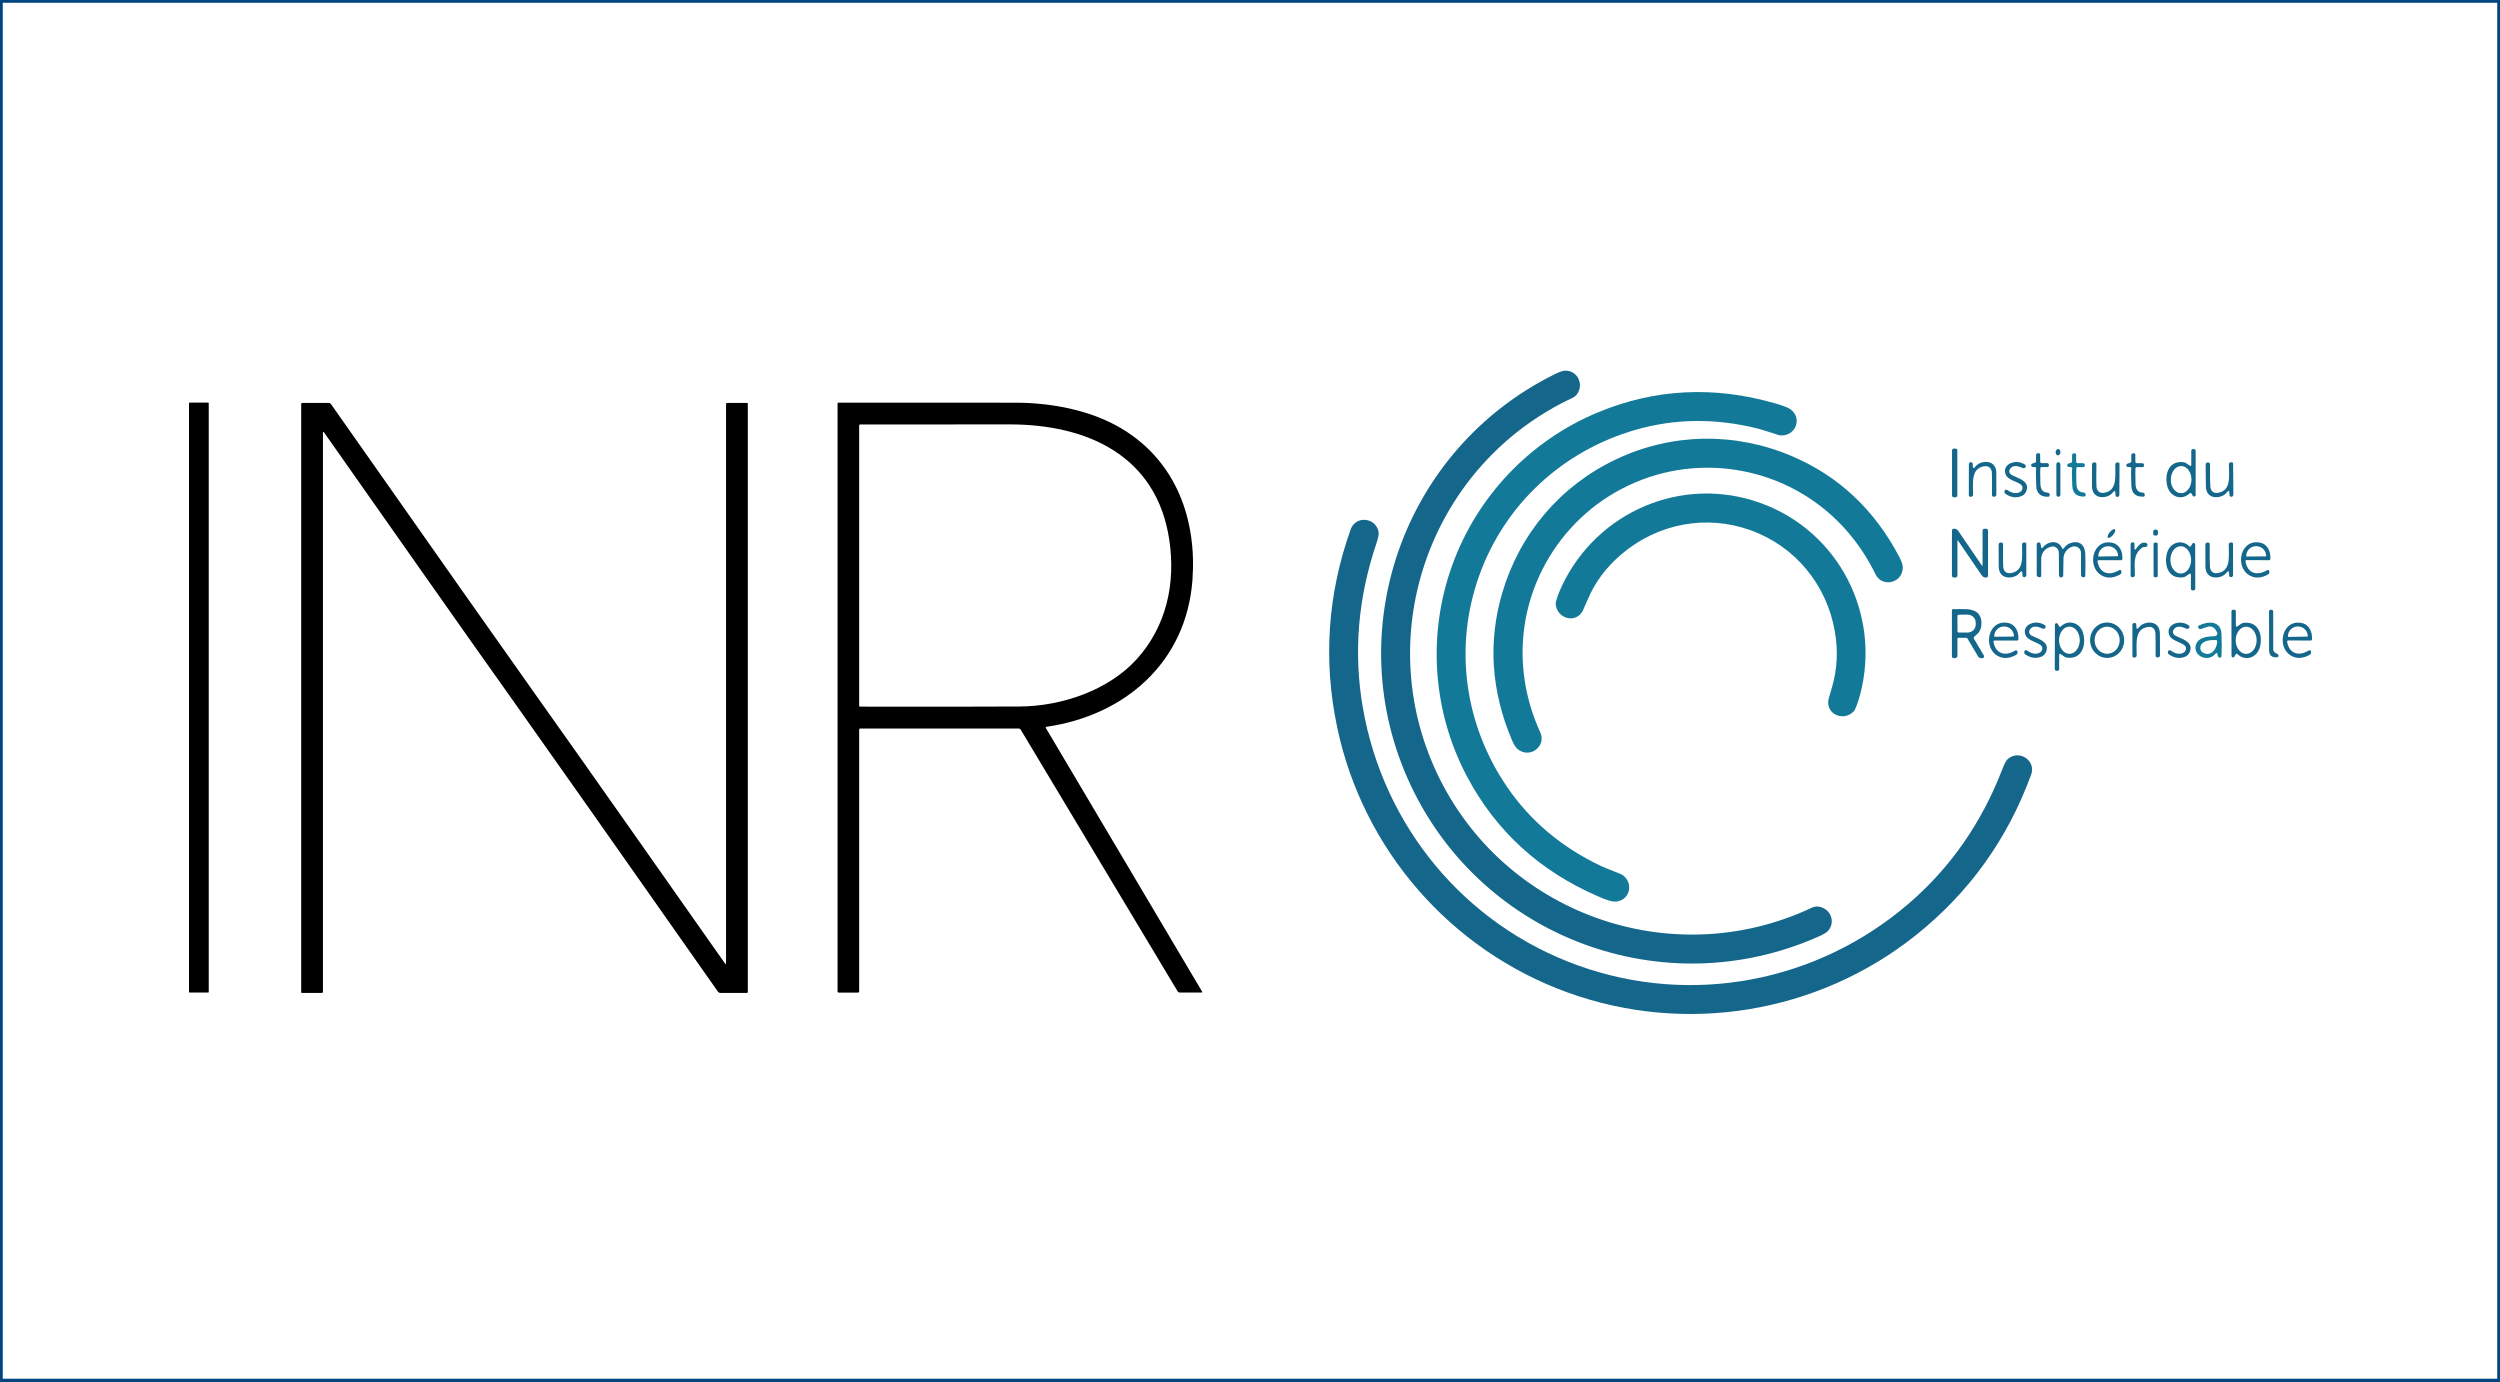
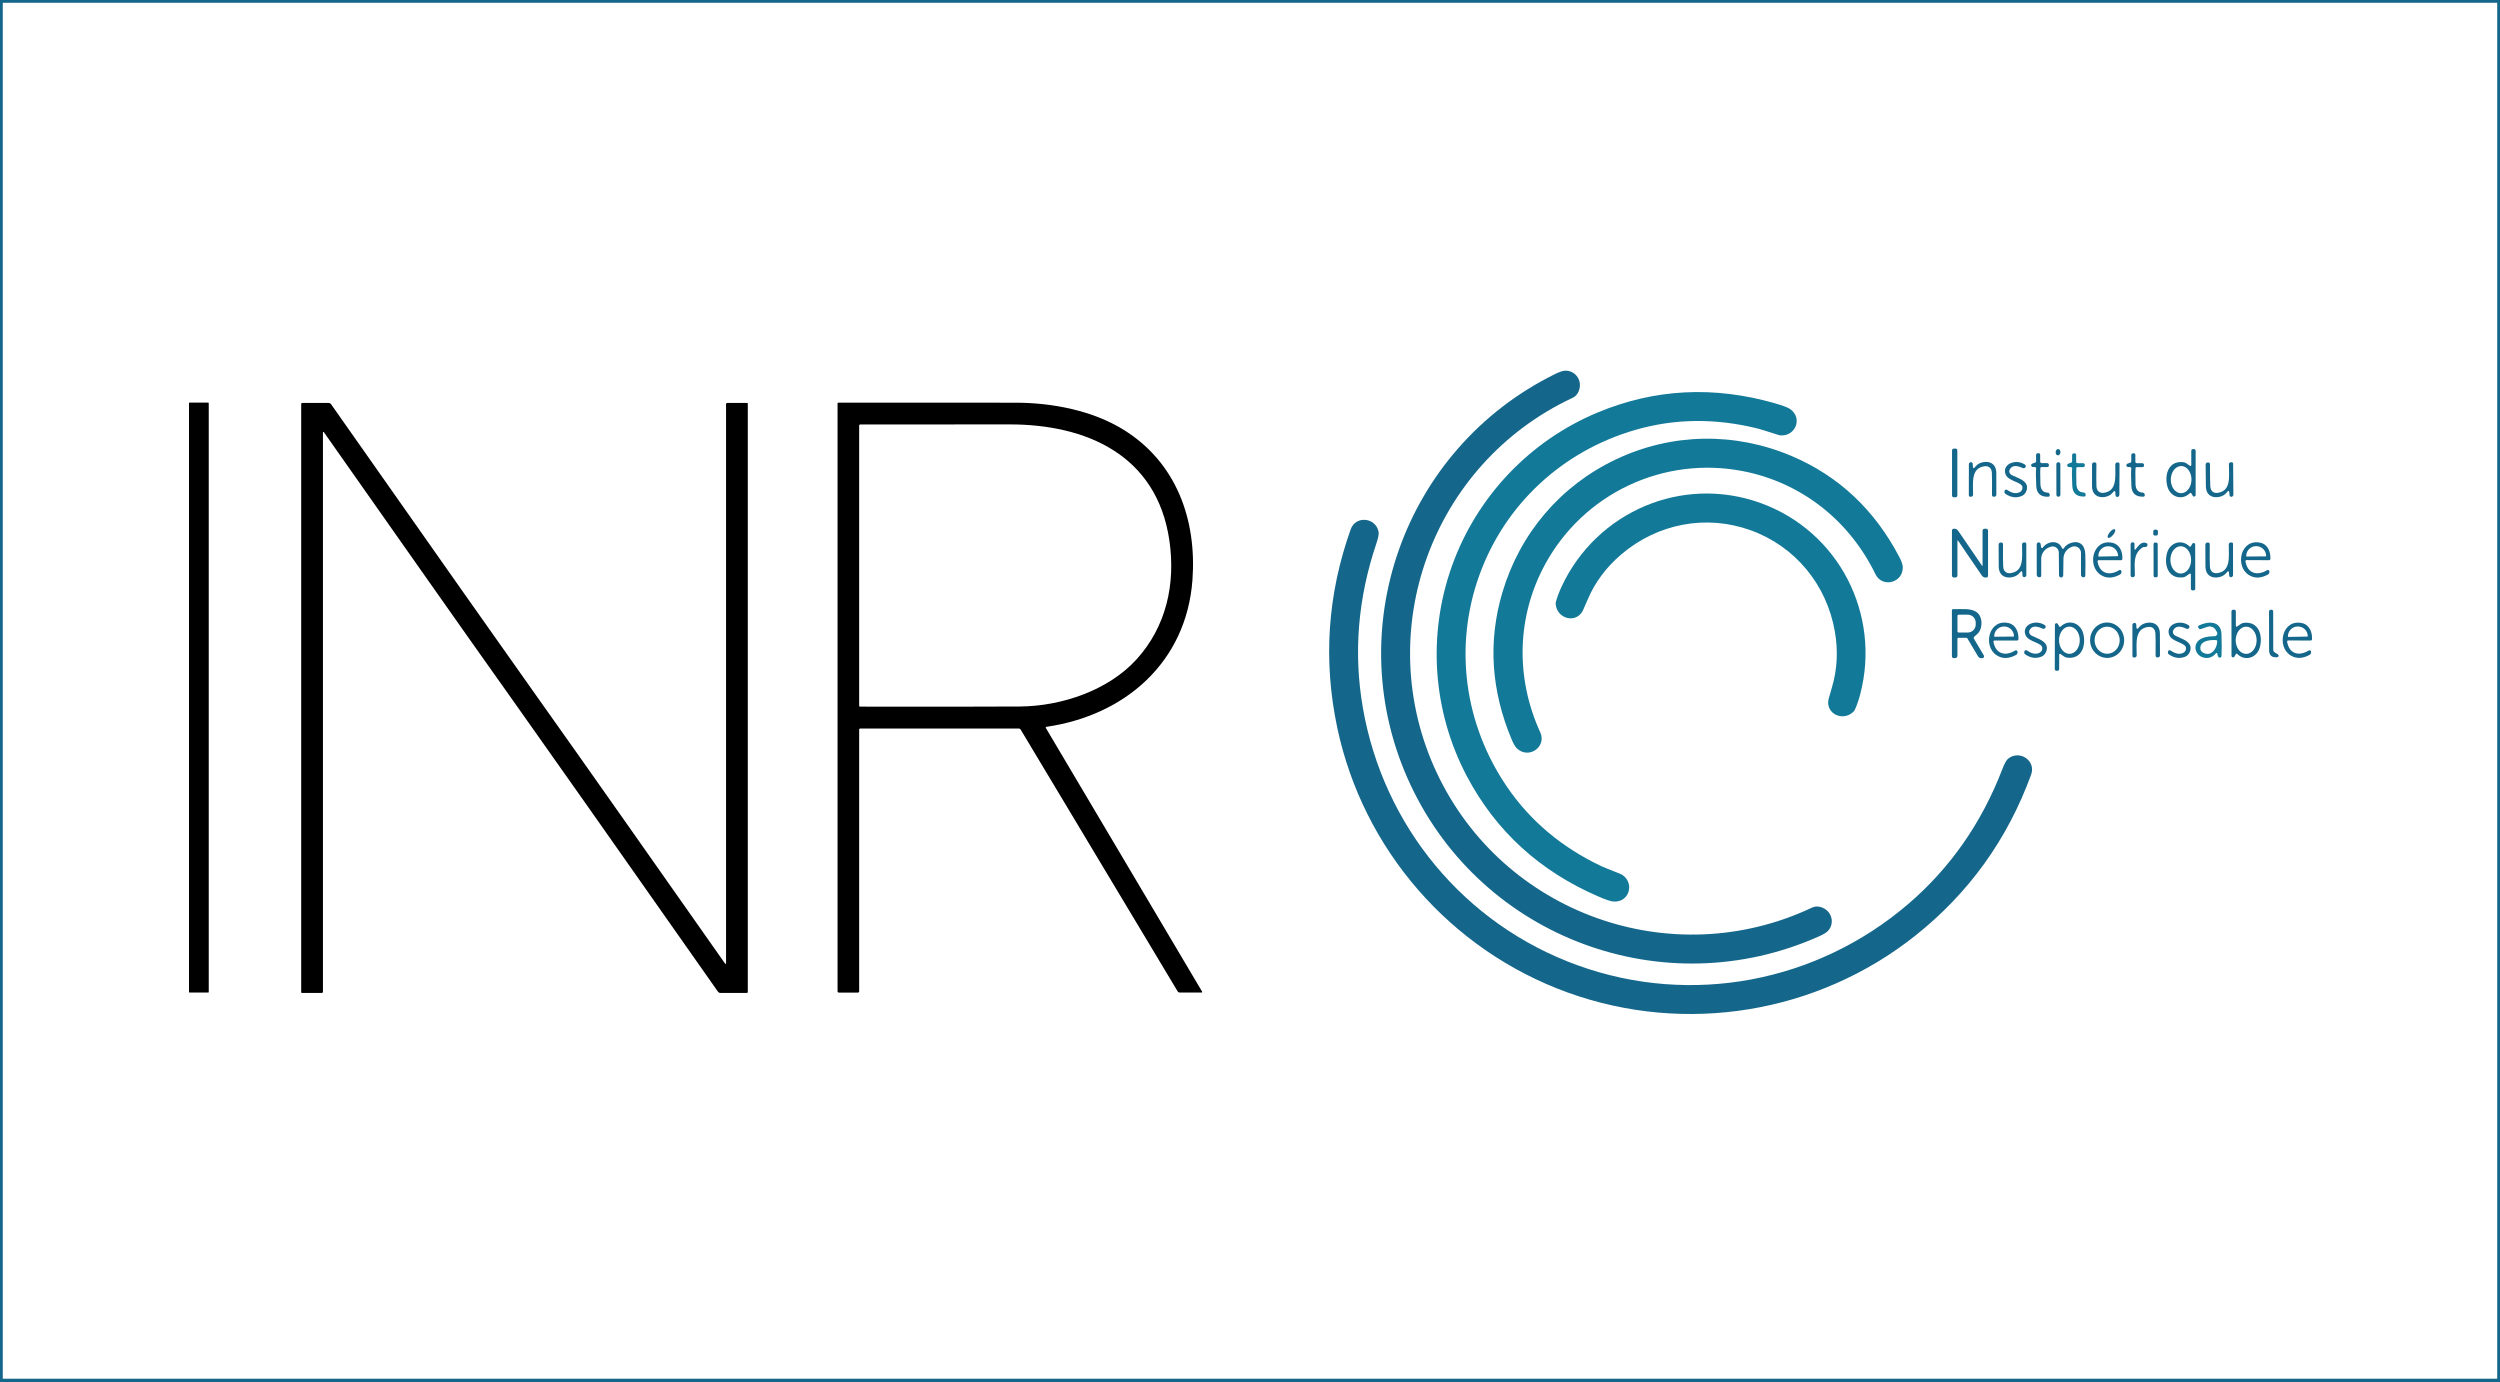
<svg xmlns="http://www.w3.org/2000/svg" version="1.1" viewBox="0.00 0.00 1350.00 746.00">
  <rect width="1350" height="746" fill="#ffffff" />
  <g fill="#14678b">
    <path d="   M 775.85 417.29   C 811.57 493.34 902.52 525.94 978.41 490.15   C 980.42 489.20 982.57 489.31 984.84 490.48   C 989.42 492.83 990.69 498.90 987.04 502.76   C 986.24 503.61 984.67 504.55 982.33 505.60   C 898.62 543.03 800.57 506.61 761.73 423.92   C 722.89 341.23 757.47 242.52 839.73 201.99   C 842.03 200.86 843.76 200.26 844.92 200.18   C 850.22 199.84 854.08 204.69 852.97 209.72   C 852.41 212.21 851.13 213.93 849.11 214.87   C 773.12 250.43 740.13 341.24 775.85 417.29   Z" />
    <rect x="1054.10" y="242.26" width="2.86" height="26.26" rx="0.93" />
    <ellipse cx="0.00" cy="0.00" transform="translate(1111.34,244.19) rotate(-85.9)" rx="1.72" ry="1.29" />
    <path d="   M 1183.29 251.17   L 1183.29 243.41   C 1183.29 242.91 1183.69 242.51 1184.19 242.51   L 1184.75 242.51   C 1185.25 242.51 1185.65 242.91 1185.65 243.41   L 1185.65 267.30   C 1185.65 268.15 1184.52 268.46 1184.09 267.73   L 1183.27 266.36   C 1183.12 266.11 1182.78 266.06 1182.57 266.27   C 1178.37 270.50 1172.03 268.43 1170.44 262.86   C 1168.65 256.57 1170.87 248.62 1178.98 249.58   C 1180.55 249.76 1181.43 250.89 1182.63 251.56   C 1182.93 251.73 1183.29 251.51 1183.29 251.17   Z" />
    <path d="   M 1101.78 252.78   C 1101.69 253.38 1101.71 256.22 1101.82 261.29   C 1101.89 264.36 1103.20 265.94 1105.73 266.03   C 1106.35 266.05 1106.84 266.56 1106.84 267.18   L 1106.84 267.48   C 1106.84 267.88 1106.52 268.21 1106.12 268.23   C 1101.93 268.39 1099.75 266.44 1099.57 262.39   C 1099.34 257.18 1099.32 254.12 1099.52 253.21   C 1099.64 252.68 1099.23 252.18 1098.69 252.18   L 1097.76 252.18   C 1097.30 252.18 1096.90 251.85 1096.83 251.39   C 1096.75 250.93 1097.02 250.49 1097.46 250.34   L 1099.01 249.82   C 1099.29 249.72 1099.48 249.46 1099.48 249.17   L 1099.48 245.70   C 1099.48 245.16 1099.91 244.73 1100.44 244.73   L 1100.89 244.73   C 1101.33 244.73 1101.69 245.09 1101.69 245.53   L 1101.69 249.28   C 1101.69 249.72 1102.05 250.08 1102.49 250.08   L 1105.43 250.08   C 1106.02 250.08 1106.47 250.60 1106.40 251.18   L 1106.35 251.56   C 1106.30 251.94 1105.98 252.23 1105.59 252.23   L 1102.42 252.23   C 1102.10 252.23 1101.83 252.46 1101.78 252.78   Z" />
    <path d="   M 1153.81 252.25   C 1153.49 252.25 1153.21 252.49 1153.17 252.80   C 1153.08 253.40 1153.08 256.22 1153.18 261.28   C 1153.25 264.33 1154.54 265.91 1157.07 266.01   C 1157.68 266.03 1158.17 266.54 1158.17 267.16   L 1158.17 267.46   C 1158.17 267.86 1157.85 268.18 1157.45 268.20   C 1153.28 268.35 1151.11 266.40 1150.94 262.37   C 1150.72 257.17 1150.71 254.12 1150.91 253.22   C 1151.03 252.70 1150.63 252.20 1150.09 252.19   L 1149.16 252.19   C 1148.70 252.19 1148.31 251.86 1148.24 251.40   C 1148.17 250.95 1148.43 250.50 1148.87 250.36   L 1150.42 249.84   C 1150.70 249.75 1150.88 249.49 1150.89 249.20   L 1150.89 245.74   C 1150.90 245.21 1151.33 244.78 1151.85 244.78   L 1152.30 244.78   C 1152.74 244.78 1153.10 245.14 1153.10 245.58   L 1153.09 249.31   C 1153.08 249.75 1153.44 250.11 1153.88 250.11   L 1156.81 250.12   C 1157.40 250.12 1157.85 250.64 1157.77 251.22   L 1157.72 251.60   C 1157.68 251.98 1157.35 252.26 1156.96 252.26   L 1153.81 252.25   Z" />
    <path d="   M 1065.39 252.32   C 1065.42 252.69 1065.86 252.87 1066.14 252.62   C 1066.30 252.49 1066.54 252.22 1066.88 251.80   C 1068.80 249.41 1072.69 248.94 1074.85 249.87   C 1076.94 250.77 1077.99 252.63 1078.01 255.45   C 1078.04 259.62 1078.05 263.51 1078.03 267.14   C 1078.03 267.75 1077.53 268.24 1076.92 268.23   L 1076.57 268.23   C 1076.07 268.23 1075.67 267.81 1075.67 267.31   C 1075.74 261.18 1075.71 257.15 1075.60 255.21   C 1075.46 252.96 1074.06 251.46 1071.68 251.77   C 1064.29 252.74 1065.44 260.41 1065.46 267.14   C 1065.46 267.75 1064.96 268.25 1064.35 268.24   L 1063.92 268.24   C 1063.50 268.23 1063.16 267.89 1063.17 267.47   L 1063.19 250.71   C 1063.19 250.13 1063.63 249.65 1064.20 249.58   L 1064.24 249.57   C 1064.76 249.53 1065.22 249.92 1065.26 250.44   L 1065.39 252.32   Z" />
    <path d="   M 1083.77 264.52   C 1085.83 265.90 1088.07 266.90 1090.49 265.86   C 1091.57 265.40 1092.24 264.30 1092.14 263.13   C 1091.89 260.22 1084.76 260.04 1083.10 256.35   C 1081.75 253.34 1083.57 250.59 1086.75 249.77   C 1089.06 249.17 1091.29 249.53 1093.44 250.85   C 1093.93 251.15 1094.08 251.80 1093.77 252.29   L 1093.75 252.31   C 1093.42 252.81 1092.78 252.99 1092.24 252.74   C 1088.64 251.03 1086.28 251.36 1085.17 253.72   C 1084.69 254.73 1085.26 256.01 1086.43 256.57   C 1089.50 258.05 1092.28 258.83 1093.87 260.92   C 1095.58 263.15 1094.13 266.78 1091.92 267.76   C 1088.93 269.07 1085.94 268.71 1082.95 266.68   C 1082.48 266.36 1082.27 265.78 1082.43 265.23   L 1082.50 264.99   C 1082.66 264.45 1083.30 264.21 1083.77 264.52   Z" />
    <rect x="-1.08" y="-9.32" transform="translate(1111.52,258.92) rotate(-0.1)" width="2.16" height="18.64" rx="1.05" />
    <path d="   M 1142.26 265.60   C 1142.23 265.23 1141.79 265.05 1141.52 265.29   C 1141.36 265.43 1141.11 265.70 1140.78 266.11   C 1138.85 268.49 1134.97 268.95 1132.81 268.01   C 1130.74 267.10 1129.70 265.24 1129.69 262.43   C 1129.67 258.27 1129.67 254.38 1129.70 250.76   C 1129.71 250.15 1130.21 249.67 1130.82 249.68   L 1131.17 249.68   C 1131.67 249.69 1132.07 250.10 1132.06 250.60   C 1131.97 256.72 1131.98 260.74 1132.09 262.68   C 1132.22 264.93 1133.61 266.42 1135.98 266.12   C 1143.36 265.19 1142.24 257.52 1142.25 250.81   C 1142.25 250.20 1142.75 249.71 1143.36 249.72   L 1143.79 249.72   C 1144.21 249.73 1144.55 250.07 1144.54 250.49   L 1144.46 267.21   C 1144.45 267.79 1144.02 268.27 1143.44 268.34   L 1143.40 268.34   C 1142.88 268.39 1142.42 268.00 1142.39 267.47   L 1142.26 265.60   Z" />
    <path d="   M 1203.05 265.24   C 1202.90 265.37 1202.65 265.65 1202.32 266.07   C 1200.42 268.47 1196.54 268.98 1194.37 268.07   C 1192.28 267.19 1191.22 265.34 1191.17 262.52   C 1191.10 258.36 1191.05 254.47 1191.04 250.84   C 1191.04 250.23 1191.53 249.74 1192.14 249.74   L 1192.49 249.74   C 1192.99 249.74 1193.40 250.15 1193.40 250.65   C 1193.39 256.78 1193.45 260.81 1193.58 262.74   C 1193.74 264.99 1195.15 266.47 1197.52 266.14   C 1204.90 265.11 1203.68 257.45 1203.60 250.73   C 1203.59 250.12 1204.09 249.62 1204.70 249.62   L 1205.13 249.62   C 1205.55 249.62 1205.89 249.96 1205.89 250.38   L 1206.02 267.12   C 1206.02 267.70 1205.59 268.19 1205.02 268.26   L 1204.98 268.27   C 1204.46 268.32 1203.99 267.93 1203.95 267.41   L 1203.80 265.54   C 1203.77 265.17 1203.33 264.99 1203.05 265.24   Z" />
    <path d="   M 852.08 521.32   C 913.45 543.44 981.07 530.37 1030.29 488.29   C 1053.10 468.78 1070.10 444.42 1081.31 415.21   C 1082.44 412.28 1083.46 410.45 1084.37 409.71   C 1090.57 404.68 1099.55 410.81 1096.82 418.28   C 1084.03 453.32 1063.13 482.35 1034.12 505.36   C 981.44 547.14 910.39 558.97 846.77 536.03   C 783.16 513.10 735.99 458.65 722.10 392.87   C 714.45 356.64 716.87 320.96 729.38 285.81   C 732.05 278.32 742.87 279.33 744.44 287.16   C 744.67 288.31 744.28 290.38 743.28 293.35   C 733.27 322.99 730.82 352.60 735.94 382.17   C 746.98 445.98 790.71 499.19 852.08 521.32   Z" />
    <path d="   M 1065.11 297.89   C 1067.65 301.66 1069.37 304.20 1070.29 305.50   C 1070.38 305.63 1070.58 305.57 1070.58 305.41   L 1070.58 286.58   C 1070.58 286.00 1071.05 285.53 1071.64 285.53   L 1072.50 285.53   C 1073.07 285.53 1073.54 286.00 1073.54 286.57   L 1073.54 310.89   C 1073.54 311.40 1073.15 311.82 1072.64 311.87   C 1071.59 311.96 1070.78 311.61 1070.21 310.80   C 1067.94 307.56 1065.36 303.79 1062.48 299.50   C 1059.94 295.72 1058.22 293.19 1057.31 291.88   C 1057.22 291.75 1057.01 291.81 1057.01 291.97   L 1057.01 310.80   C 1057.01 311.38 1056.54 311.85 1055.95 311.85   L 1055.09 311.85   C 1054.52 311.85 1054.05 311.39 1054.05 310.81   L 1054.05 286.49   C 1054.05 285.98 1054.44 285.56 1054.95 285.51   C 1056.01 285.42 1056.81 285.77 1057.38 286.58   C 1059.65 289.83 1062.23 293.60 1065.11 297.89   Z" />
    <ellipse cx="0.00" cy="0.00" transform="translate(1140.18,288.11) rotate(-50.4)" rx="2.94" ry="1.15" />
    <rect x="-1.26" y="-1.59" transform="translate(1164.02,287.61) rotate(0.9)" width="2.52" height="3.18" rx="0.89" />
    <path d="   M 1100.03 293.33   C 1100.56 292.61 1101.68 292.78 1101.90 293.62   C 1102.03 294.12 1102.13 294.74 1102.19 295.48   C 1102.22 295.95 1102.82 296.12 1103.09 295.74   C 1105.71 292.05 1111.69 291.41 1113.52 296.07   C 1113.67 296.45 1114.18 296.50 1114.40 296.16   C 1115.34 294.75 1116.54 293.80 1117.99 293.29   C 1123.02 291.53 1125.90 294.38 1126.06 299.26   C 1126.19 302.85 1126.19 306.73 1126.06 310.89   C 1126.04 311.47 1125.49 311.88 1124.93 311.73   L 1124.65 311.66   C 1124.11 311.52 1123.74 311.04 1123.74 310.49   L 1123.74 298.58   C 1123.74 296.07 1121.22 294.35 1118.89 295.26   L 1118.61 295.37   C 1116.03 296.37 1114.31 298.84 1114.27 301.60   L 1114.14 310.68   C 1114.13 311.30 1113.64 311.81 1113.02 311.84   L 1112.96 311.84   C 1112.35 311.81 1111.88 311.30 1111.87 310.69   L 1111.76 298.36   C 1111.74 296.02 1109.36 294.43 1107.19 295.32   L 1106.53 295.57   C 1103.96 296.56 1102.26 299.02 1102.26 301.77   L 1102.26 310.87   C 1102.26 311.37 1101.83 311.76 1101.34 311.71   L 1100.99 311.68   C 1100.34 311.62 1099.84 311.07 1099.84 310.42   C 1099.83 301.87 1099.83 296.40 1099.83 294.02   C 1099.83 293.74 1099.90 293.51 1100.03 293.33   Z" />
    <path d="   M 1133.25 302.50   C 1132.89 302.50 1132.61 302.82 1132.67 303.18   C 1133.80 309.83 1139.12 311.10 1144.34 307.89   C 1144.88 307.56 1145.58 307.95 1145.58 308.59   L 1145.58 308.92   C 1145.58 309.47 1145.28 309.98 1144.80 310.25   C 1140.98 312.35 1137.55 312.43 1134.50 310.52   C 1126.75 305.65 1130.11 290.64 1140.84 293.15   C 1144.78 294.08 1146.30 298.19 1146.09 301.85   C 1146.07 302.23 1145.76 302.53 1145.37 302.52   L 1133.25 302.50   Z" />
    <path d="   M 1152.62 296.51   C 1152.62 296.79 1152.97 296.92 1153.15 296.70   C 1154.90 294.56 1156.26 292.39 1158.85 293.17   C 1159.39 293.33 1159.73 293.87 1159.64 294.42   C 1159.56 294.98 1159.08 295.39 1158.52 295.39   L 1157.81 295.39   C 1157.46 295.39 1157.12 295.50 1156.83 295.71   C 1151.62 299.44 1152.85 304.61 1152.84 310.59   C 1152.84 311.19 1152.36 311.67 1151.76 311.67   L 1151.43 311.67   C 1150.94 311.67 1150.54 311.27 1150.54 310.78   L 1150.54 293.86   C 1150.54 293.30 1150.99 292.85 1151.55 292.85   L 1151.82 292.85   C 1152.26 292.85 1152.62 293.21 1152.62 293.65   L 1152.62 296.51   Z" />
    <path d="   M 1182.41 309.79   C 1181.21 310.46 1180.34 311.59 1178.77 311.77   C 1170.67 312.74 1168.44 304.81 1170.22 298.52   C 1171.80 292.96 1178.13 290.88 1182.33 295.10   C 1182.53 295.30 1182.88 295.26 1183.03 295.01   L 1183.84 293.64   C 1184.27 292.90 1185.40 293.21 1185.40 294.06   L 1185.44 317.92   C 1185.44 318.41 1185.04 318.82 1184.54 318.82   L 1183.98 318.82   C 1183.49 318.82 1183.08 318.42 1183.08 317.92   L 1183.07 310.17   C 1183.07 309.83 1182.70 309.62 1182.41 309.79   Z" />
    <path d="   M 1213.13 302.45   C 1212.77 302.45 1212.49 302.78 1212.55 303.14   C 1213.67 309.80 1218.99 311.09 1224.23 307.89   C 1224.78 307.56 1225.48 307.95 1225.48 308.59   L 1225.47 308.92   C 1225.47 309.47 1225.17 309.98 1224.69 310.25   C 1220.86 312.34 1217.42 312.42 1214.37 310.49   C 1206.61 305.59 1210.02 290.57 1220.76 293.11   C 1224.71 294.04 1226.22 298.17 1226.01 301.84   C 1225.99 302.21 1225.67 302.51 1225.28 302.51   L 1213.13 302.45   Z" />
    <path d="   M 1092.00 308.92   C 1091.97 308.55 1091.52 308.37 1091.25 308.62   C 1091.09 308.75 1090.84 309.03 1090.51 309.45   C 1088.58 311.85 1084.67 312.34 1082.49 311.41   C 1080.40 310.51 1079.34 308.64 1079.31 305.80   C 1079.27 301.62 1079.25 297.70 1079.26 294.05   C 1079.26 293.44 1079.76 292.95 1080.37 292.95   L 1080.73 292.96   C 1081.23 292.96 1081.64 293.37 1081.64 293.88   C 1081.58 300.04 1081.61 304.09 1081.74 306.04   C 1081.88 308.30 1083.29 309.80 1085.68 309.49   C 1093.11 308.50 1091.93 300.79 1091.90 294.03   C 1091.89 293.41 1092.39 292.91 1093.01 292.92   L 1093.44 292.92   C 1093.86 292.92 1094.20 293.27 1094.20 293.69   L 1094.22 310.53   C 1094.22 311.11 1093.78 311.60 1093.21 311.67   L 1093.17 311.68   C 1092.64 311.72 1092.18 311.33 1092.14 310.81   L 1092.00 308.92   Z" />
    <rect x="-1.12" y="-9.36" transform="translate(1164.05,302.37) rotate(-0.1)" width="2.24" height="18.72" rx="0.77" />
    <path d="   M 1203.62 308.94   C 1203.59 308.56 1203.15 308.38 1202.87 308.63   C 1202.72 308.76 1202.47 309.04 1202.13 309.46   C 1200.20 311.86 1196.30 312.34 1194.12 311.41   C 1192.03 310.51 1190.97 308.65 1190.94 305.81   C 1190.90 301.62 1190.88 297.71 1190.89 294.06   C 1190.90 293.45 1191.40 292.96 1192.01 292.96   L 1192.36 292.96   C 1192.87 292.97 1193.27 293.38 1193.27 293.88   C 1193.21 300.05 1193.24 304.10 1193.36 306.05   C 1193.51 308.31 1194.92 309.81 1197.30 309.49   C 1204.73 308.51 1203.56 300.80 1203.53 294.04   C 1203.53 293.42 1204.03 292.92 1204.64 292.93   L 1205.08 292.93   C 1205.50 292.93 1205.84 293.28 1205.83 293.70   L 1205.85 310.54   C 1205.84 311.13 1205.41 311.62 1204.83 311.68   L 1204.79 311.69   C 1204.27 311.74 1203.80 311.34 1203.76 310.82   L 1203.62 308.94   Z" />
    <path d="   M 1054.62 328.95   C 1059.75 328.99 1064.05 328.37 1067.24 330.47   C 1070.89 332.86 1070.83 339.75 1067.65 342.43   C 1067.58 342.49 1067.07 342.95 1066.11 343.80   C 1065.79 344.08 1065.71 344.55 1065.93 344.92   L 1071.27 353.94   C 1071.66 354.59 1071.19 355.41 1070.43 355.41   L 1069.83 355.41   C 1069.15 355.41 1068.51 355.05 1068.16 354.46   L 1062.37 344.70   C 1062.26 344.52 1062.07 344.41 1061.86 344.41   L 1057.54 344.41   C 1057.25 344.41 1057.01 344.65 1057.01 344.94   L 1057.01 354.13   C 1057.01 354.82 1056.45 355.38 1055.76 355.38   L 1055.01 355.38   C 1054.47 355.38 1054.03 354.94 1054.03 354.40   L 1054.03 329.53   C 1054.03 329.21 1054.30 328.94 1054.62 328.95   Z" />
    <path d="   M 1208.03 338.33   C 1209.23 337.66 1210.11 336.52 1211.69 336.34   C 1219.83 335.37 1222.07 343.35 1220.28 349.67   C 1218.69 355.26 1212.32 357.35 1208.10 353.10   C 1207.89 352.90 1207.54 352.94 1207.40 353.19   L 1206.58 354.57   C 1206.14 355.31 1205.01 355.00 1205.01 354.14   L 1204.99 330.15   C 1204.99 329.65 1205.39 329.25 1205.89 329.25   L 1206.45 329.25   C 1206.95 329.25 1207.36 329.65 1207.36 330.15   L 1207.36 337.94   C 1207.36 338.28 1207.73 338.50 1208.03 338.33   Z" />
    <path d="   M 1229.94 353.25   C 1230.73 353.64 1230.53 354.82 1229.65 354.91   C 1226.77 355.18 1225.32 353.89 1225.31 351.02   C 1225.31 349.88 1225.30 342.94 1225.28 330.21   C 1225.27 329.69 1225.70 329.27 1226.22 329.27   L 1226.63 329.27   C 1227.12 329.27 1227.52 329.67 1227.52 330.16   L 1227.55 350.89   C 1227.55 351.07 1227.58 351.24 1227.65 351.41   C 1227.87 352.00 1228.63 352.62 1229.94 353.25   Z" />
    <path d="   M 1077.05 345.88   C 1076.68 345.88 1076.41 346.21 1076.47 346.57   C 1077.62 353.25 1082.97 354.52 1088.21 351.28   C 1088.76 350.94 1089.46 351.34 1089.46 351.98   L 1089.46 352.31   C 1089.46 352.87 1089.16 353.38 1088.68 353.65   C 1084.85 355.76 1081.40 355.86 1078.33 353.94   C 1070.52 349.06 1073.87 333.97 1084.66 336.47   C 1088.62 337.39 1090.16 341.52 1089.96 345.20   C 1089.94 345.58 1089.63 345.88 1089.24 345.88   L 1077.05 345.88   Z" />
    <path d="   M 1093.20 351.68   C 1093.36 351.14 1094.00 350.90 1094.47 351.21   C 1096.52 352.60 1098.76 353.61 1101.19 352.58   C 1102.27 352.12 1102.94 351.02 1102.85 349.85   C 1102.61 346.94 1095.47 346.74 1093.82 343.04   C 1092.48 340.02 1094.31 337.28 1097.50 336.47   C 1099.81 335.88 1102.04 336.24 1104.19 337.57   C 1104.68 337.87 1104.83 338.53 1104.51 339.01   L 1104.49 339.03   C 1104.16 339.53 1103.52 339.71 1102.98 339.46   C 1099.38 337.74 1097.03 338.06 1095.90 340.42   C 1095.42 341.43 1095.98 342.70 1097.16 343.27   C 1100.22 344.76 1103.00 345.55 1104.58 347.65   C 1106.29 349.88 1104.83 353.51 1102.61 354.48   C 1099.61 355.78 1096.62 355.41 1093.64 353.37   C 1093.17 353.06 1092.96 352.47 1093.13 351.92   L 1093.20 351.68   Z" />
    <path d="   M 1112.63 353.15   C 1112.34 352.98 1111.97 353.20 1111.97 353.54   L 1111.95 361.32   C 1111.95 361.82 1111.54 362.22 1111.04 362.22   L 1110.48 362.22   C 1109.98 362.21 1109.58 361.81 1109.58 361.31   L 1109.65 337.36   C 1109.65 336.51 1110.78 336.20 1111.21 336.94   L 1112.03 338.31   C 1112.18 338.57 1112.52 338.61 1112.73 338.40   C 1116.95 334.18 1123.30 336.27 1124.88 341.85   C 1126.66 348.16 1124.41 356.13 1116.28 355.14   C 1114.71 354.96 1113.83 353.82 1112.63 353.15   Z" />
    <path d="   M 1137.35 336.173   C 1142.42 335.91 1146.76 339.97 1147.037 345.238   C 1147.31 350.51 1143.42 355.00 1138.35 355.267   C 1133.28 355.53 1128.94 351.47 1128.663 346.202   C 1128.39 340.93 1132.28 336.44 1137.35 336.173   Z" />
    <path d="   M 1153.70 339.11   C 1153.73 339.48 1154.18 339.66 1154.45 339.41   C 1154.61 339.28 1154.85 339.01 1155.19 338.59   C 1157.11 336.20 1161.00 335.71 1163.17 336.64   C 1165.25 337.53 1166.31 339.39 1166.34 342.22   C 1166.38 346.38 1166.40 350.28 1166.39 353.92   C 1166.38 354.53 1165.89 355.02 1165.28 355.01   L 1164.93 355.01   C 1164.43 355.01 1164.02 354.60 1164.02 354.09   C 1164.08 347.96 1164.04 343.92 1163.92 341.98   C 1163.78 339.73 1162.38 338.23 1160.00 338.55   C 1152.60 339.53 1153.77 347.21 1153.81 353.94   C 1153.81 354.56 1153.31 355.05 1152.70 355.05   L 1152.27 355.05   C 1151.85 355.04 1151.51 354.70 1151.51 354.28   L 1151.49 337.51   C 1151.49 336.93 1151.93 336.44 1152.50 336.38   L 1152.54 336.37   C 1153.06 336.32 1153.53 336.71 1153.57 337.23   L 1153.70 339.11   Z" />
    <path d="   M 1170.79 351.70   C 1170.95 351.16 1171.59 350.93 1172.06 351.24   C 1174.12 352.63 1176.35 353.65 1178.78 352.62   C 1179.87 352.17 1180.54 351.07 1180.45 349.90   C 1180.22 346.99 1173.08 346.76 1171.45 343.06   C 1170.11 340.03 1171.95 337.29 1175.14 336.49   C 1177.46 335.91 1179.69 336.28 1181.83 337.62   C 1182.33 337.92 1182.47 338.57 1182.15 339.06   L 1182.13 339.08   C 1181.80 339.58 1181.16 339.76 1180.62 339.50   C 1177.03 337.77 1174.67 338.08 1173.54 340.44   C 1173.05 341.45 1173.61 342.73 1174.78 343.30   C 1177.84 344.80 1180.62 345.60 1182.20 347.70   C 1183.90 349.94 1182.42 353.57 1180.20 354.54   C 1177.20 355.82 1174.21 355.44 1171.23 353.40   C 1170.76 353.08 1170.55 352.49 1170.72 351.94   L 1170.79 351.70   Z" />
    <path d="   M 1235.62 345.86   C 1235.26 345.86 1234.98 346.19 1235.05 346.55   C 1236.18 353.21 1241.51 354.48 1246.74 351.26   C 1247.28 350.92 1247.98 351.31 1247.98 351.95   L 1247.98 352.28   C 1247.98 352.84 1247.68 353.35 1247.20 353.62   C 1243.38 355.72 1239.94 355.81 1236.89 353.89   C 1229.12 349.03 1232.47 334.00 1243.21 336.50   C 1247.16 337.42 1248.69 341.53 1248.49 345.20   C 1248.47 345.58 1248.15 345.88 1247.77 345.88   L 1235.62 345.86   Z" />
  </g>
  <g fill="#000000">
    <rect x="102.06" y="217.42" width="10.66" height="318.56" rx="0.29" />
    <path d="   M 278.44 380.32   C 245.04 333.36 210.72 284.26 174.89 233.38   C 174.74 233.16 174.39 233.27 174.39 233.54   L 174.39 535.55   C 174.39 535.90 174.11 536.18 173.76 536.18   L 162.98 536.18   C 162.80 536.18 162.65 536.03 162.65 535.84   L 162.65 218.09   C 162.65 217.82 162.88 217.59 163.16 217.59   L 177.46 217.59   C 177.98 217.59 178.46 217.84 178.76 218.26   C 236.28 300.16 272.70 351.89 288.03 373.45   C 321.42 420.42 355.74 469.51 391.57 520.39   C 391.72 520.61 392.07 520.50 392.07 520.23   L 392.07 218.22   C 392.07 217.87 392.35 217.59 392.70 217.59   L 403.48 217.59   C 403.66 217.59 403.81 217.74 403.81 217.93   L 403.81 535.68   C 403.81 535.96 403.58 536.18 403.30 536.18   L 389.00 536.18   C 388.49 536.18 388.00 535.93 387.70 535.51   C 330.19 453.61 293.76 401.88 278.44 380.32   Z" />
    <path d="   M 564.75 393.10   L 649.16 535.51   C 649.28 535.71 649.14 535.97 648.90 535.97   L 637.08 535.97   C 636.61 535.97 636.17 535.72 635.92 535.32   L 551.18 394.01   C 550.96 393.64 550.56 393.41 550.13 393.41   L 464.52 393.41   C 464.21 393.41 463.95 393.67 463.95 393.98   L 463.95 535.32   C 463.95 535.70 463.64 536.01 463.26 536.01   L 453.00 536.01   C 452.60 536.01 452.28 535.69 452.28 535.29   L 452.28 217.82   C 452.28 217.61 452.45 217.44 452.66 217.44   C 488.03 217.41 519.98 217.42 548.49 217.46   C 568.46 217.49 589.99 221.73 606.65 232.02   C 635.20 249.65 646.33 280.57 643.92 313.23   C 640.64 357.59 607.54 386.33 565.04 392.49   C 564.75 392.53 564.60 392.85 564.75 393.10   Z" />
  </g>
  <g fill="#127998">
    <path d="   M 798.81 310.73   C 785.01 349.17 790.74 391.15 813.81 424.93   C 826.35 443.29 843.27 457.53 864.56 467.66   C 865.53 468.12 869.11 469.59 875.32 472.06   C 875.65 472.19 875.95 472.35 876.23 472.55   C 882.85 477.29 879.62 487.47 871.24 486.84   C 869.79 486.73 867.04 485.81 863.01 484.06   C 831.38 470.37 807.76 448.76 792.15 419.25   C 773.60 384.16 770.71 342.81 784.12 305.46   C 797.52 268.12 826.06 238.04 862.69 222.76   C 893.50 209.92 925.47 208.27 958.59 217.82   C 962.81 219.04 965.52 220.07 966.71 220.91   C 973.58 225.76 969.59 235.67 961.47 235.11   C 961.13 235.09 960.79 235.02 960.46 234.91   C 954.09 232.87 950.39 231.72 949.36 231.46   C 926.48 225.73 904.37 225.97 883.02 232.16   C 843.73 243.55 812.60 272.30 798.81 310.73   Z" />
    <path d="   M 879.47 262.10   C 860.27 271.16 844.57 286.05 834.46 304.54   C 819.01 332.81 818.24 366.00 831.75 395.48   C 835.24 403.10 825.85 410.01 819.38 404.38   C 818.39 403.51 817.39 401.89 816.38 399.52   C 805.17 372.89 803.46 346.38 811.27 319.99   C 820.72 288.02 842.73 262.16 872.81 247.97   C 902.89 233.78 936.84 233.24 967.52 246.27   C 992.86 257.04 1012.23 275.21 1025.65 300.80   C 1026.84 303.08 1027.46 304.88 1027.50 306.20   C 1027.73 314.77 1016.42 317.63 1012.76 310.09   C 998.60 280.91 972.50 260.40 940.85 254.35   C 920.15 250.39 898.68 253.04 879.47 262.10   Z" />
    <path d="   M 1121.86 252.24   C 1121.54 252.24 1121.27 252.48 1121.22 252.79   C 1121.13 253.39 1121.15 256.20 1121.26 261.24   C 1121.34 264.29 1122.63 265.86 1125.15 265.95   C 1125.76 265.97 1126.25 266.48 1126.25 267.09   L 1126.25 267.39   C 1126.25 267.79 1125.94 268.12 1125.54 268.13   C 1121.38 268.29 1119.21 266.36 1119.03 262.34   C 1118.79 257.16 1118.78 254.12 1118.98 253.22   C 1119.09 252.69 1118.69 252.20 1118.15 252.20   L 1117.23 252.20   C 1116.77 252.20 1116.38 251.86 1116.30 251.41   C 1116.23 250.96 1116.49 250.52 1116.93 250.37   L 1118.47 249.85   C 1118.75 249.76 1118.93 249.50 1118.93 249.21   L 1118.93 245.76   C 1118.93 245.23 1119.36 244.80 1119.89 244.80   L 1120.33 244.80   C 1120.77 244.80 1121.13 245.15 1121.13 245.59   L 1121.13 249.32   C 1121.13 249.75 1121.49 250.11 1121.92 250.11   L 1124.84 250.11   C 1125.43 250.11 1125.88 250.62 1125.81 251.20   L 1125.76 251.58   C 1125.71 251.96 1125.39 252.24 1125.00 252.24   L 1121.86 252.24   Z" />
    <path d="   M 950.65 271.61   C 992.95 286.86 1015.78 331.72 1004.55 374.77   C 1003.72 377.96 1002.76 380.75 1001.67 383.15   C 1001.49 383.55 1001.24 383.91 1000.94 384.22   C 995.50 389.82 985.83 385.67 987.37 377.73   C 987.44 377.34 988.08 375.12 989.28 371.07   C 992.12 361.49 992.63 351.47 990.82 341.00   C 986.45 315.78 969.46 295.03 945.34 286.33   C 921.22 277.64 894.90 282.78 875.45 299.41   C 867.37 306.31 861.37 314.36 857.44 323.55   C 855.78 327.43 854.86 329.55 854.66 329.90   C 850.78 336.99 840.69 334.02 840.08 326.23   C 840.04 325.80 840.08 325.36 840.20 324.94   C 840.88 322.40 841.93 319.64 843.32 316.65   C 862.15 276.34 908.35 256.36 950.65 271.61   Z" />
    <path d="   M 1196.64 352.77   C 1195.06 354.58 1193.28 355.43 1191.29 355.30   C 1184.97 354.89 1183.26 347.13 1189.21 344.64   C 1190.85 343.95 1193.07 343.58 1195.87 343.55   C 1197.03 343.54 1197.74 342.27 1197.14 341.28   L 1196.44 340.11   C 1195.53 338.60 1193.69 337.92 1192.02 338.48   L 1188.43 339.70   C 1188.00 339.85 1187.53 339.67 1187.30 339.28   L 1187.07 338.91   C 1186.83 338.50 1186.98 337.99 1187.40 337.78   C 1192.38 335.30 1199.32 335.12 1199.60 342.38   C 1199.77 346.59 1199.77 350.56 1199.62 354.27   C 1199.59 355.02 1198.73 355.42 1198.14 354.96   C 1197.73 354.63 1197.47 353.98 1197.38 353.01   C 1197.34 352.64 1196.88 352.49 1196.64 352.77   Z" />
  </g>
  <g fill="#ffffff">
    <path d="   M 464.34 381.58   C 464.12 381.58 463.95 381.40 463.95 381.18   L 463.95 229.80   C 463.95 229.48 464.21 229.22 464.53 229.22   C 516.98 229.20 543.72 229.19 544.75 229.18   C 586.68 229.04 624.74 245.79 631.46 291.81   C 634.88 315.27 629.85 338.23 613.80 355.98   C 598.58 372.80 573.19 381.37 550.73 381.51   C 531.44 381.63 502.65 381.65 464.34 381.58   Z" />
    <ellipse cx="0.00" cy="0.00" transform="translate(1177.81,258.99) rotate(-89.2)" rx="7.34" ry="5.58" />
    <path d="   M 1133.28 300.54   C 1133.19 300.54 1133.11 300.47 1133.11 300.37   L 1133.11 300.29   C 1133.05 297.41 1135.35 295.04 1138.24 294.98   L 1138.42 294.98   C 1141.31 294.92 1143.69 297.21 1143.75 300.09   L 1143.75 300.17   C 1143.75 300.26 1143.68 300.34 1143.58 300.34   L 1133.28 300.54   Z" />
    <ellipse cx="0.00" cy="0.00" transform="translate(1177.61,302.34) rotate(-90.4)" rx="7.38" ry="5.59" />
    <path d="   M 1213.13 300.52   C 1213.04 300.52 1212.96 300.44 1212.96 300.35   L 1212.96 300.26   C 1212.94 297.33 1215.32 294.94 1218.27 294.92   L 1218.33 294.92   C 1221.29 294.90 1223.70 297.26 1223.72 300.18   L 1223.72 300.27   C 1223.72 300.37 1223.64 300.44 1223.55 300.44   L 1213.13 300.52   Z" />
    <path d="   M 1057.02 332.61   C 1057.02 332.24 1057.32 331.94 1057.69 331.94   L 1062.54 331.93   C 1064.94 331.92 1066.88 333.85 1066.89 336.23   L 1066.89 337.25   C 1066.90 339.63 1064.96 341.56 1062.56 341.57   L 1057.71 341.58   C 1057.34 341.58 1057.04 341.28 1057.04 340.91   L 1057.02 332.61   Z" />
    <path d="   M 1077.04 343.84   C 1076.96 343.84 1076.88 343.76 1076.88 343.68   L 1076.88 343.61   C 1076.86 340.71 1079.20 338.34 1082.12 338.31   L 1082.22 338.31   C 1085.13 338.28 1087.52 340.61 1087.54 343.51   L 1087.54 343.58   C 1087.54 343.67 1087.47 343.74 1087.38 343.74   L 1077.04 343.84   Z" />
    <path d="   M 1235.67 343.93   C 1235.58 343.93 1235.50 343.86 1235.50 343.76   L 1235.49 343.66   C 1235.44 340.75 1237.77 338.35 1240.69 338.30   L 1240.81 338.30   C 1243.73 338.25 1246.14 340.57 1246.19 343.48   L 1246.19 343.58   C 1246.20 343.67 1246.12 343.75 1246.03 343.75   L 1235.67 343.93   Z" />
    <ellipse cx="0.00" cy="0.00" transform="translate(1117.48,345.72) rotate(-90.1)" rx="7.35" ry="5.60" />
    <ellipse cx="0.00" cy="0.00" transform="translate(1137.86,345.72) rotate(-90.7)" rx="7.32" ry="6.78" />
    <ellipse cx="0.00" cy="0.00" transform="translate(1212.93,345.75) rotate(-90.0)" rx="7.35" ry="5.65" />
    <path d="   M 1197.30 346.29   C 1197.30 349.60 1194.73 354.12 1190.81 352.92   C 1188.70 352.27 1187.86 350.98 1188.27 349.05   C 1188.97 345.83 1193.98 345.44 1196.74 345.67   C 1197.06 345.70 1197.31 345.97 1197.30 346.29   Z" />
  </g>
-   <rect width="1350" height="746" fill="none" stroke="#00457f" stroke-width="3" vector-effect="non-scaling-stroke" />
+   <rect width="1350" height="746" fill="none" stroke="#14678b" stroke-width="3" vector-effect="non-scaling-stroke" />
</svg>
